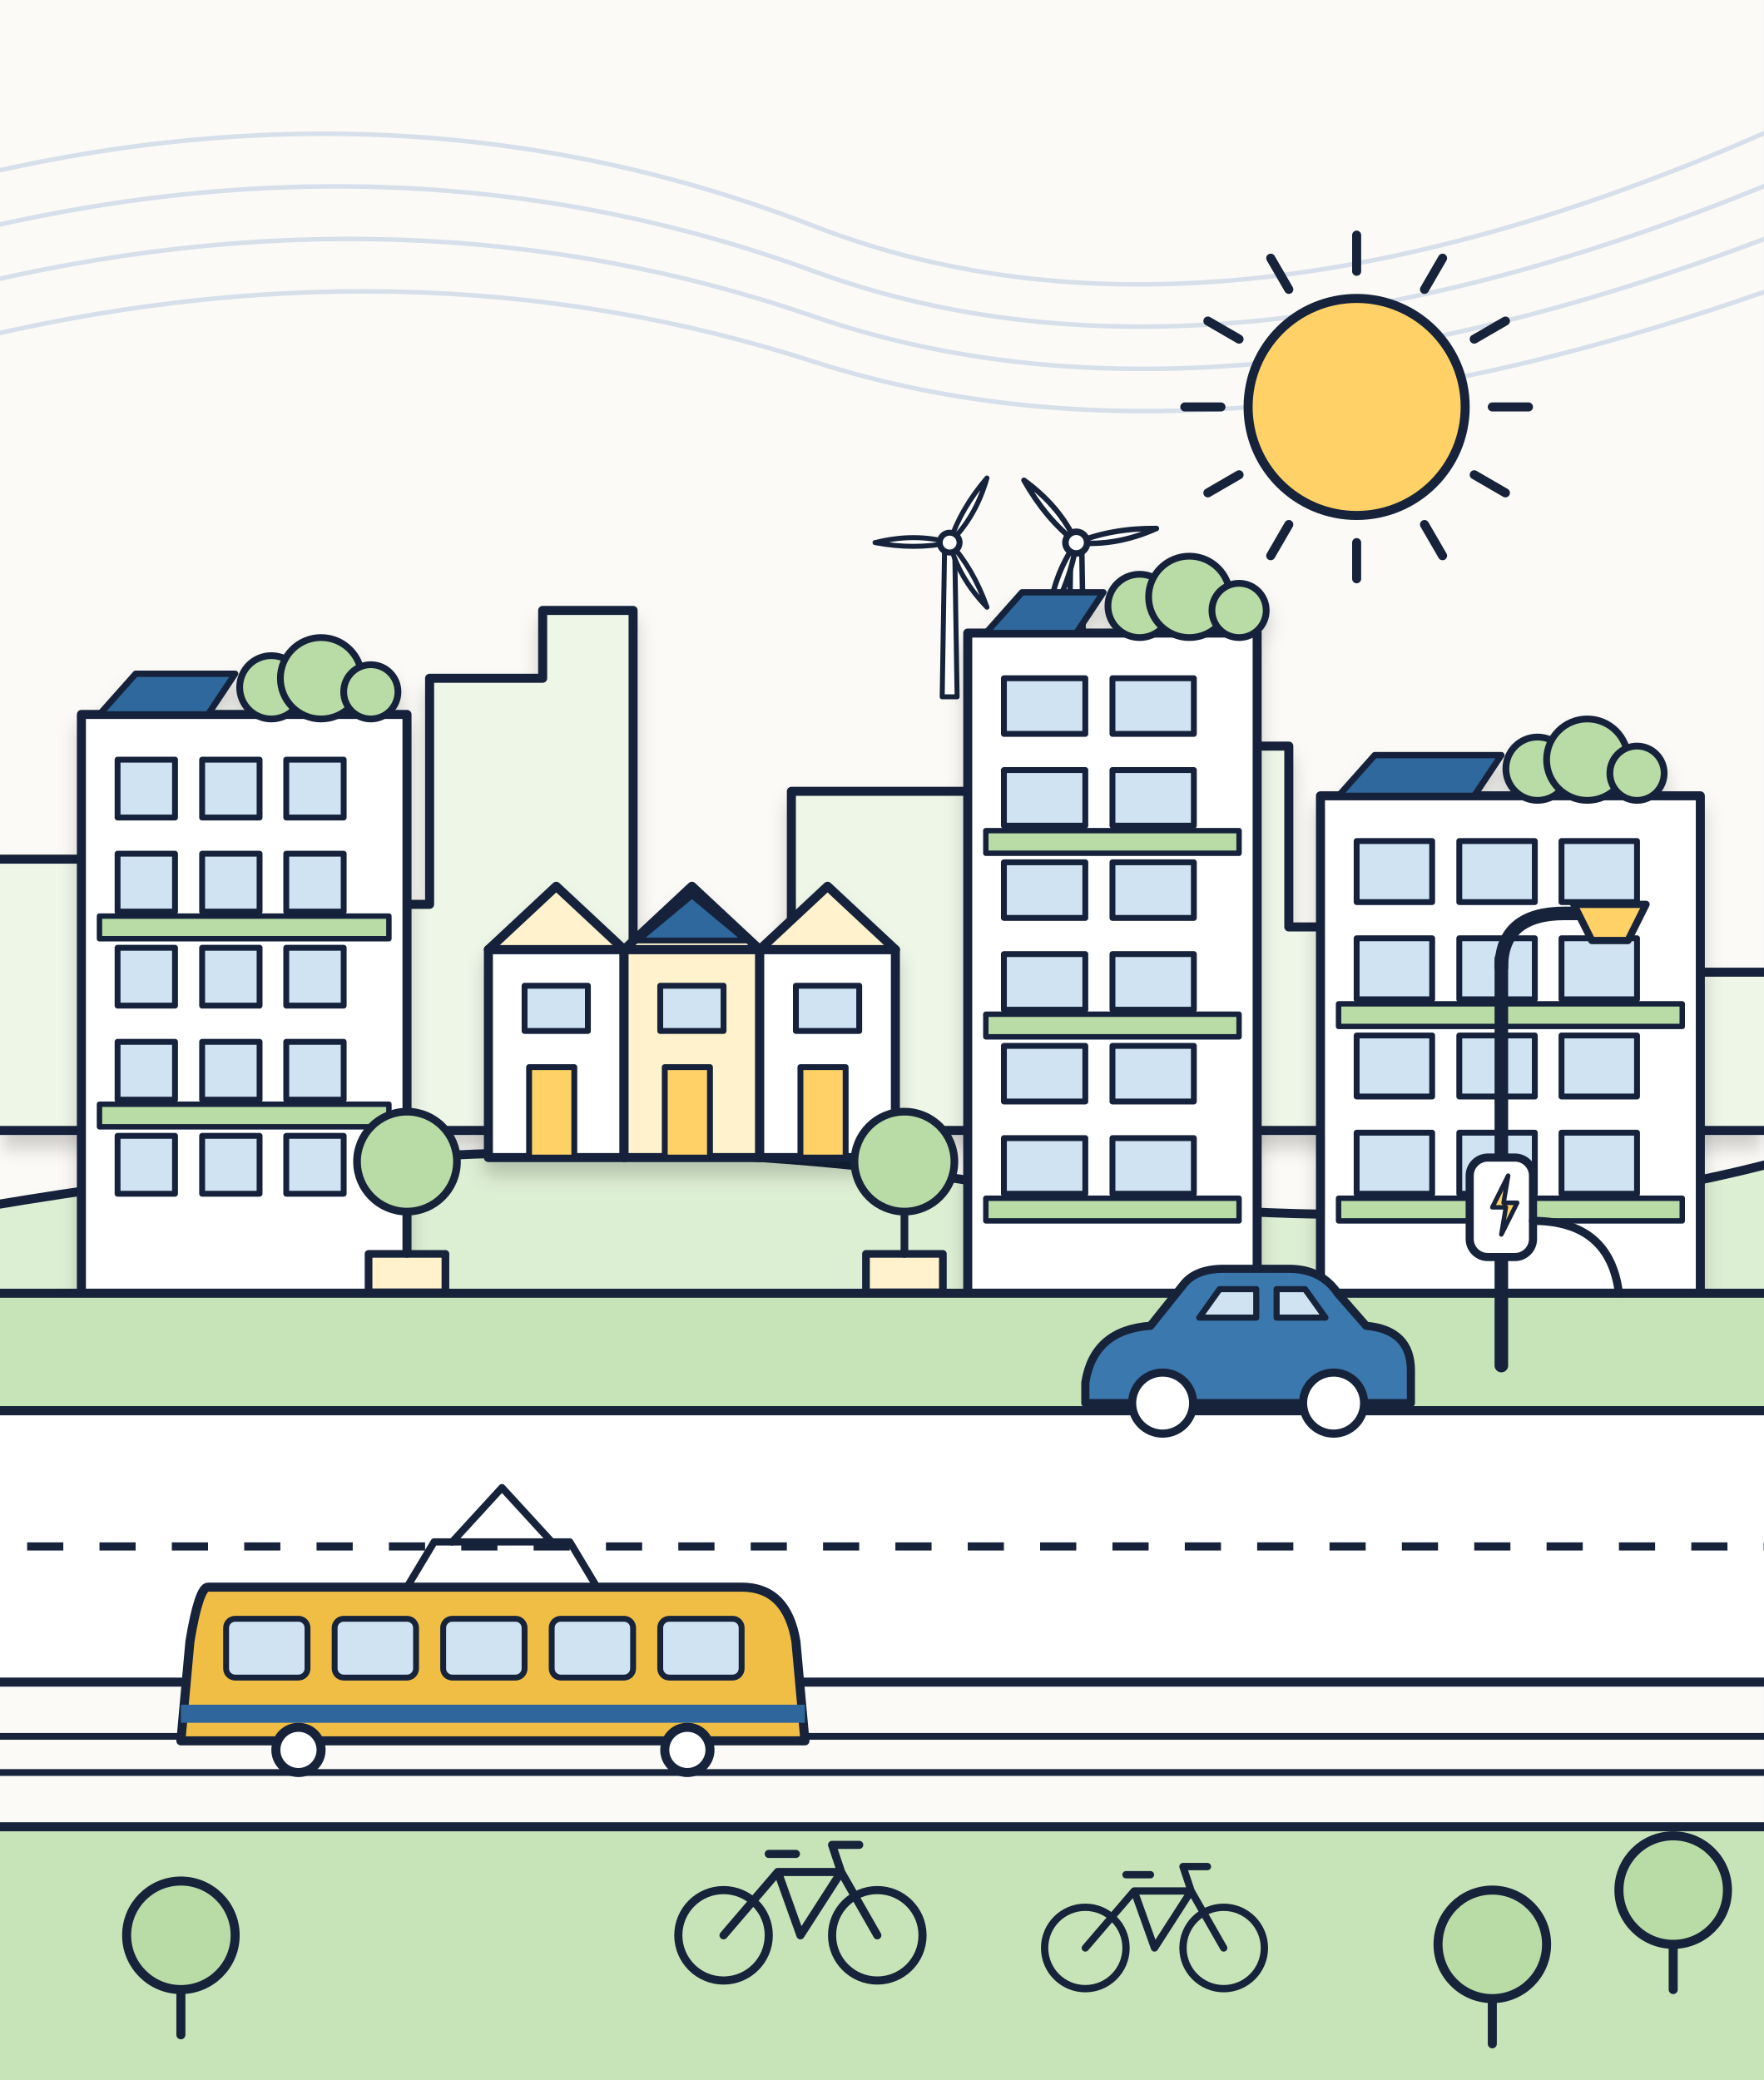
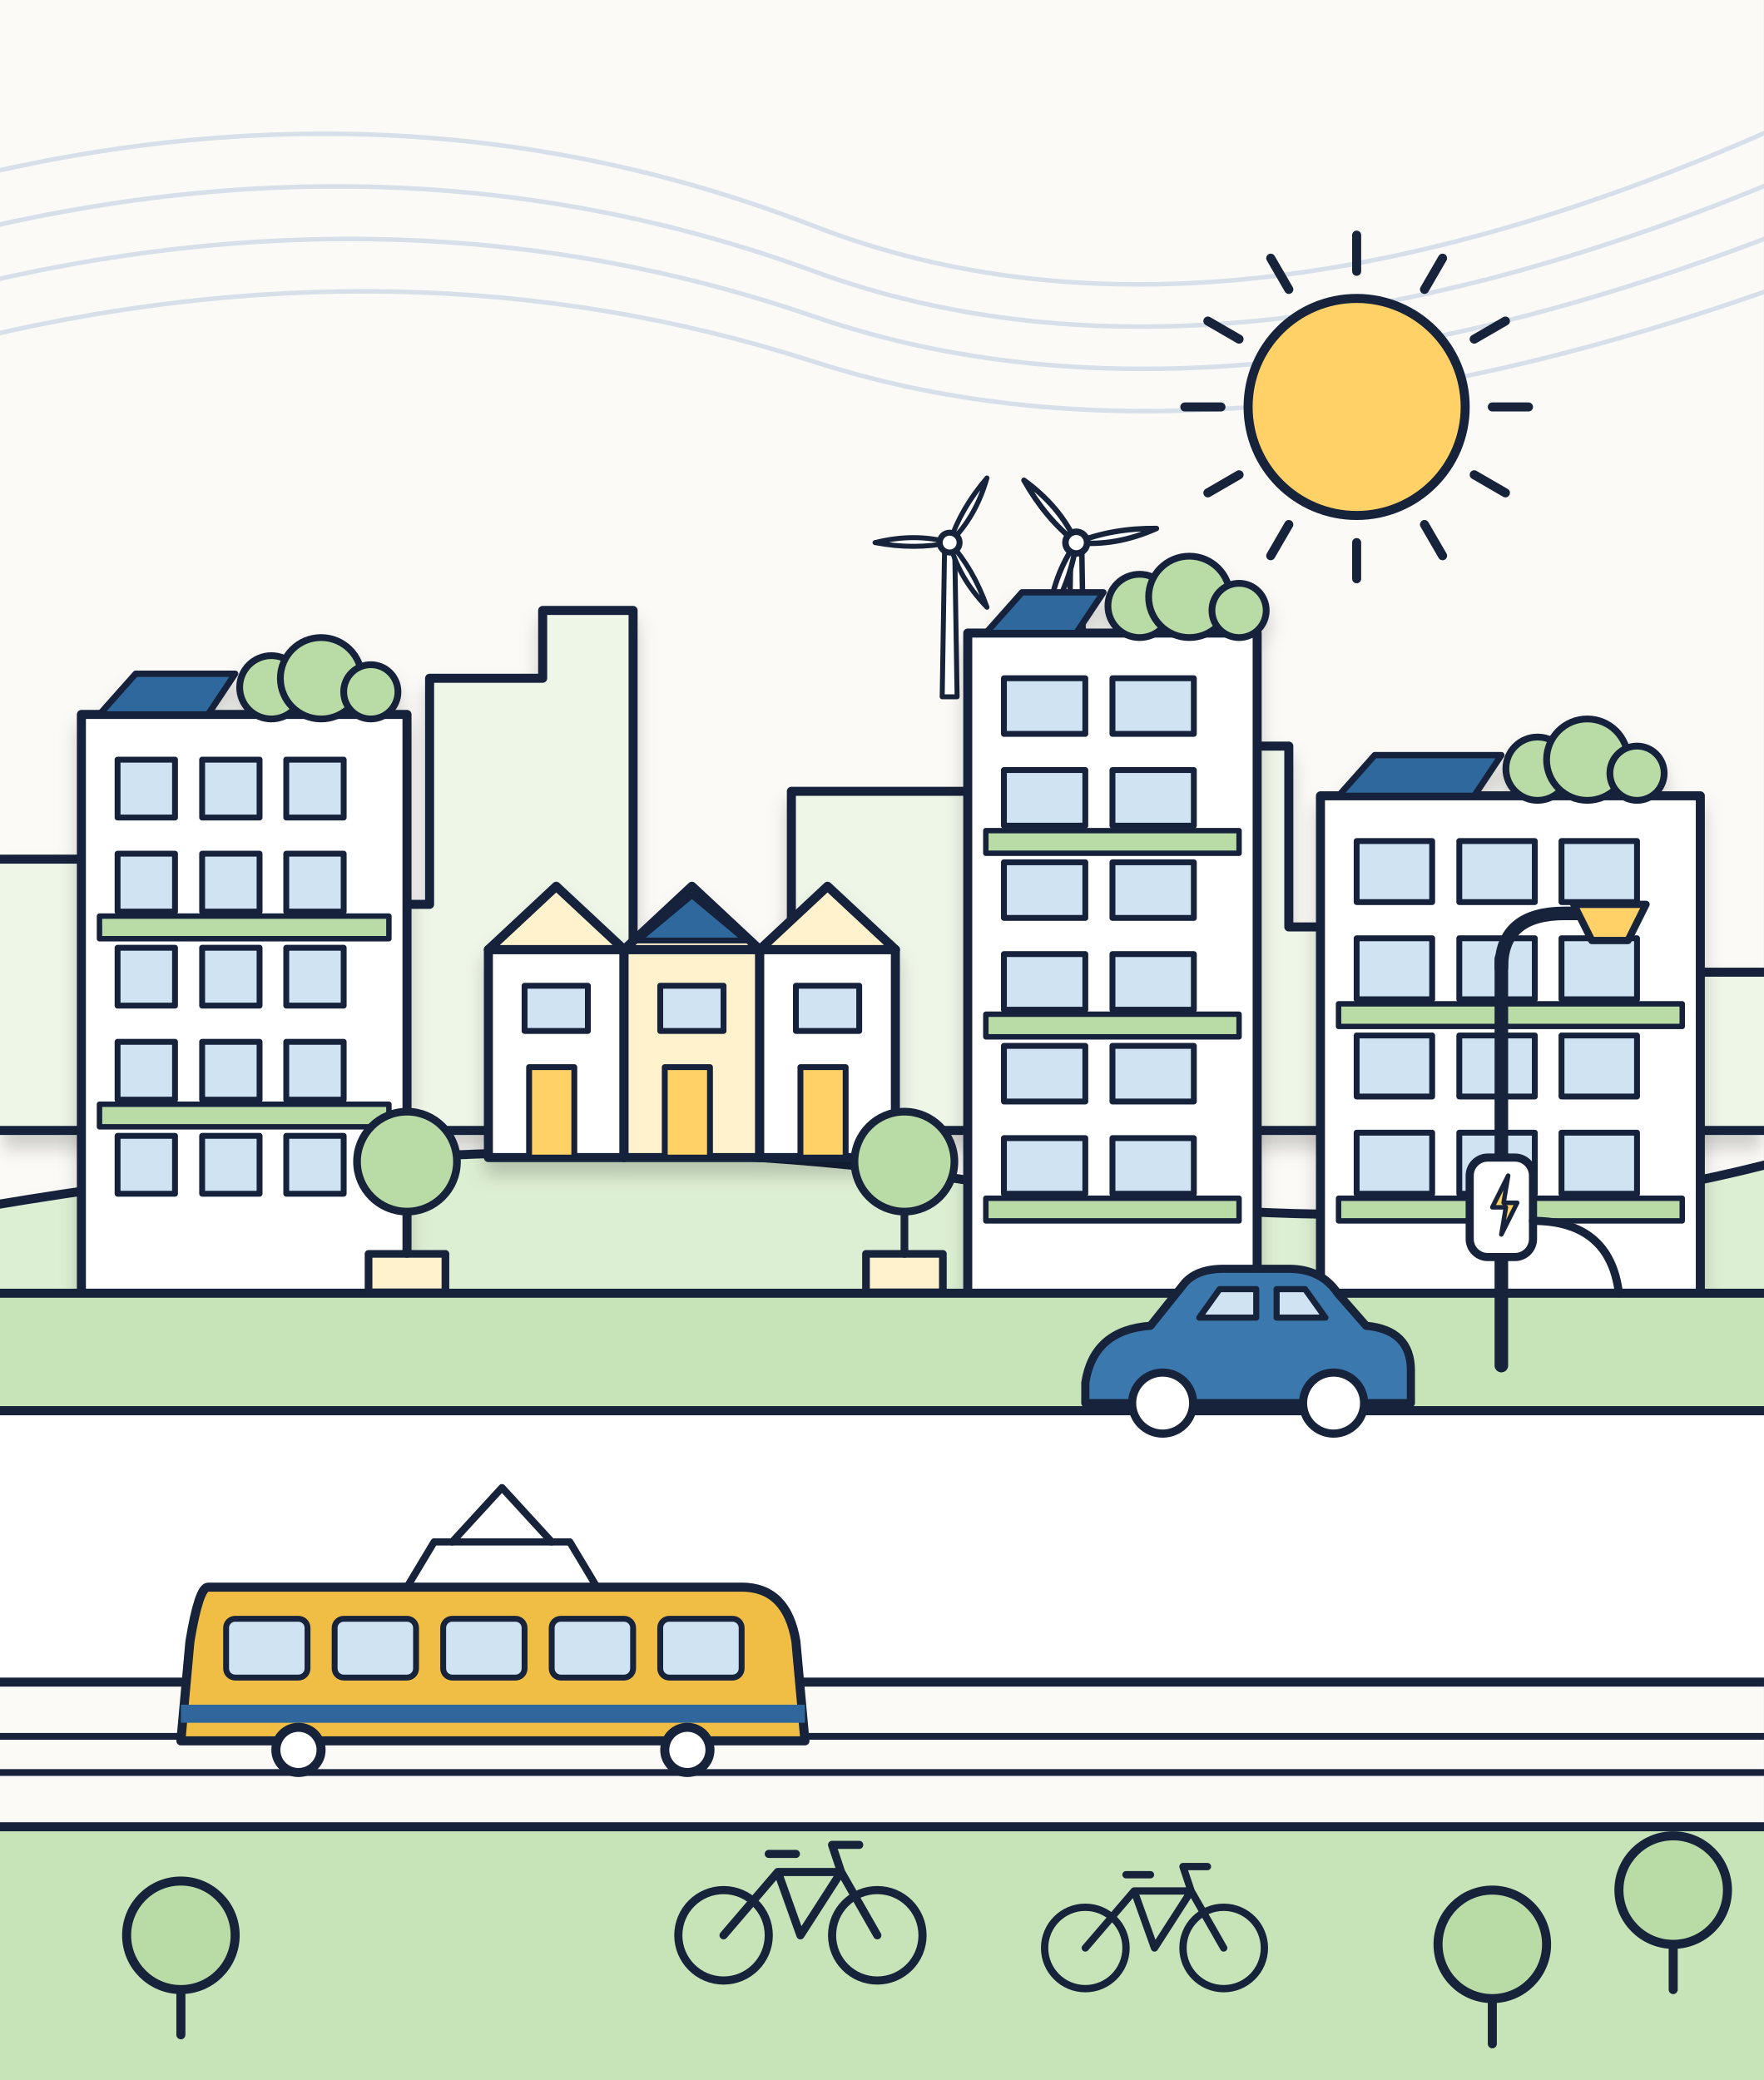
<svg xmlns="http://www.w3.org/2000/svg" viewBox="0 0 390 460" width="390" height="460" role="img" aria-label="City scene">
  <defs>
    <filter id="sh2" x="-10%" y="-10%" width="120%" height="130%">
      <feDropShadow dx="0" dy="3" stdDeviation="2" flood-color="#000" flood-opacity=".18" />
    </filter>
  </defs>
  <rect width="390" height="460" fill="#FBFAF6" />
  <path d="M-10 40 Q 90 15 180 50 T 400 25" stroke="#D6DFEA" fill="none" stroke-width="1" />
  <path d="M-10 52 Q 90 27 180 60 T 400 37" stroke="#D6DFEA" fill="none" stroke-width="1" />
  <path d="M-10 64 Q 90 39 180 70 T 400 49" stroke="#D6DFEA" fill="none" stroke-width="1" />
  <path d="M-10 76 Q 90 51 180 80 T 400 61" stroke="#D6DFEA" fill="none" stroke-width="1" />
  <g transform="translate(300 90)">
    <circle r="24" fill="#FFD166" stroke="#16233A" stroke-width="2" stroke-linejoin="round" stroke-linecap="round" />
    <line x1="30.0" y1="0.0" x2="38.0" y2="0.0" stroke="#16233A" stroke-width="2" stroke-linejoin="round" stroke-linecap="round" />
    <line x1="26.0" y1="15.0" x2="32.9" y2="19.0" stroke="#16233A" stroke-width="2" stroke-linejoin="round" stroke-linecap="round" />
    <line x1="15.0" y1="26.0" x2="19.0" y2="32.9" stroke="#16233A" stroke-width="2" stroke-linejoin="round" stroke-linecap="round" />
    <line x1="0.0" y1="30.0" x2="0.0" y2="38.0" stroke="#16233A" stroke-width="2" stroke-linejoin="round" stroke-linecap="round" />
    <line x1="-15.0" y1="26.0" x2="-19.0" y2="32.9" stroke="#16233A" stroke-width="2" stroke-linejoin="round" stroke-linecap="round" />
    <line x1="-26.0" y1="15.0" x2="-32.9" y2="19.0" stroke="#16233A" stroke-width="2" stroke-linejoin="round" stroke-linecap="round" />
    <line x1="-30.0" y1="0.0" x2="-38.0" y2="0.0" stroke="#16233A" stroke-width="2" stroke-linejoin="round" stroke-linecap="round" />
    <line x1="-26.0" y1="-15.0" x2="-32.9" y2="-19.0" stroke="#16233A" stroke-width="2" stroke-linejoin="round" stroke-linecap="round" />
    <line x1="-15.0" y1="-26.0" x2="-19.0" y2="-32.9" stroke="#16233A" stroke-width="2" stroke-linejoin="round" stroke-linecap="round" />
    <line x1="-0.0" y1="-30.0" x2="-0.0" y2="-38.0" stroke="#16233A" stroke-width="2" stroke-linejoin="round" stroke-linecap="round" />
    <line x1="15.0" y1="-26.0" x2="19.0" y2="-32.9" stroke="#16233A" stroke-width="2" stroke-linejoin="round" stroke-linecap="round" />
    <line x1="26.0" y1="-15.0" x2="32.9" y2="-19.0" stroke="#16233A" stroke-width="2" stroke-linejoin="round" stroke-linecap="round" />
  </g>
  <path d="M-10 250 V190 H30 V160 H60 V200 H95 V150 H120 V135 H140 V210 H175 V175 H215 V200 H250 V165 H285 V205 H320 V180 H355 V215 H400 V250Z" fill="#EEF6E8" stroke="#16233A" stroke-width="2" stroke-linejoin="round" stroke-linecap="round" filter="url(#sh2)" />
  <g transform="translate(210 120) scale(0.55)">
    <g stroke="#16233A" stroke-width="2.4" stroke-linejoin="round" stroke-linecap="round">
      <path d="M-2 0 L-3 62 H3 L2 0Z" fill="#FFFFFF" stroke-width="2" />
      <path d="M0 0 Q4 -14 0 -30 Q-3 -14 0 0Z" transform="rotate(30)" fill="#FFFFFF" stroke-width="2" />
      <path d="M0 0 Q4 -14 0 -30 Q-3 -14 0 0Z" transform="rotate(150)" fill="#FFFFFF" stroke-width="2" />
      <path d="M0 0 Q4 -14 0 -30 Q-3 -14 0 0Z" transform="rotate(270)" fill="#FFFFFF" stroke-width="2" />
      <circle r="4" fill="#FFFFFF" />
    </g>
  </g>
  <g transform="translate(238 120) scale(0.6)">
    <g stroke="#16233A" stroke-width="2.4" stroke-linejoin="round" stroke-linecap="round">
      <path d="M-2 0 L-3 62 H3 L2 0Z" fill="#FFFFFF" stroke-width="2" />
      <path d="M0 0 Q4 -14 0 -30 Q-3 -14 0 0Z" transform="rotate(80)" fill="#FFFFFF" stroke-width="2" />
      <path d="M0 0 Q4 -14 0 -30 Q-3 -14 0 0Z" transform="rotate(200)" fill="#FFFFFF" stroke-width="2" />
      <path d="M0 0 Q4 -14 0 -30 Q-3 -14 0 0Z" transform="rotate(320)" fill="#FFFFFF" stroke-width="2" />
      <circle r="4" fill="#FFFFFF" />
    </g>
  </g>
  <path d="M-10 268 Q 120 245 220 262 Q 320 278 400 255 V300 H-10Z" fill="#DDEFD3" stroke="#16233A" stroke-width="2" stroke-linejoin="round" stroke-linecap="round" filter="url(#sh2)" />
  <g transform="translate(18 158)" filter="url(#sh2)">
    <g stroke="#16233A" stroke-width="2" stroke-linejoin="round" stroke-linecap="round">
      <rect x="0" y="0" width="72" height="128" fill="#FFFFFF" />
      <rect x="8.0" y="10.0" width="12.7" height="12.8" fill="#CFE3F3" stroke-width="1.3" />
      <rect x="26.7" y="10.0" width="12.7" height="12.8" fill="#CFE3F3" stroke-width="1.3" />
      <rect x="45.3" y="10.0" width="12.7" height="12.8" fill="#CFE3F3" stroke-width="1.3" />
      <rect x="8.0" y="30.8" width="12.7" height="12.8" fill="#CFE3F3" stroke-width="1.3" />
      <rect x="26.7" y="30.8" width="12.7" height="12.8" fill="#CFE3F3" stroke-width="1.3" />
      <rect x="45.3" y="30.8" width="12.7" height="12.8" fill="#CFE3F3" stroke-width="1.3" />
      <rect x="4" y="44.6" width="64" height="5" fill="#B9DCA6" stroke-width="1.2" />
      <rect x="8.0" y="51.6" width="12.7" height="12.8" fill="#CFE3F3" stroke-width="1.3" />
      <rect x="26.7" y="51.6" width="12.7" height="12.8" fill="#CFE3F3" stroke-width="1.3" />
      <rect x="45.3" y="51.6" width="12.7" height="12.8" fill="#CFE3F3" stroke-width="1.3" />
      <rect x="8.0" y="72.4" width="12.7" height="12.8" fill="#CFE3F3" stroke-width="1.3" />
      <rect x="26.7" y="72.4" width="12.7" height="12.8" fill="#CFE3F3" stroke-width="1.3" />
      <rect x="45.3" y="72.4" width="12.7" height="12.8" fill="#CFE3F3" stroke-width="1.3" />
      <rect x="4" y="86.2" width="64" height="5" fill="#B9DCA6" stroke-width="1.2" />
      <rect x="8.0" y="93.2" width="12.7" height="12.8" fill="#CFE3F3" stroke-width="1.3" />
      <rect x="26.7" y="93.2" width="12.7" height="12.8" fill="#CFE3F3" stroke-width="1.3" />
      <rect x="45.3" y="93.2" width="12.7" height="12.8" fill="#CFE3F3" stroke-width="1.3" />
      <path d="M4 0 L12 -9 H34.0 L28.0 0Z" fill="#2F679C" stroke-width="1.4" />
      <circle cx="42.0" cy="-6" r="7" fill="#B9DCA6" stroke-width="1.5" />
      <circle cx="53.0" cy="-8" r="9" fill="#B9DCA6" stroke-width="1.5" />
      <circle cx="64.0" cy="-5" r="6" fill="#B9DCA6" stroke-width="1.5" />
    </g>
  </g>
  <g transform="translate(108 196)" filter="url(#sh2)">
    <g stroke="#16233A" stroke-width="2" stroke-linejoin="round" stroke-linecap="round">
      <rect x="0" y="14" width="30" height="46" fill="#FFFFFF" />
      <path d="M0 14 L15 0 L30 14Z" fill="#FFF2CC" />
      <rect x="9" y="40" width="10" height="20" fill="#FFD166" stroke-width="1.3" />
      <rect x="8" y="22" width="14" height="10" fill="#CFE3F3" stroke-width="1.3" />
      <rect x="30" y="14" width="30" height="46" fill="#FFF2CC" />
      <path d="M30 14 L45 0 L60 14Z" fill="#FFF2CC" />
      <rect x="39" y="40" width="10" height="20" fill="#FFD166" stroke-width="1.3" />
      <rect x="38" y="22" width="14" height="10" fill="#CFE3F3" stroke-width="1.3" />
      <rect x="60" y="14" width="30" height="46" fill="#FFFFFF" />
      <path d="M60 14 L75 0 L90 14Z" fill="#FFF2CC" />
      <rect x="69" y="40" width="10" height="20" fill="#FFD166" stroke-width="1.3" />
      <rect x="68" y="22" width="14" height="10" fill="#CFE3F3" stroke-width="1.3" />
      <path d="M33 12 L45 2 L57 12Z" fill="#2F679C" stroke-width="1.3" />
    </g>
  </g>
  <g transform="translate(214 140)" filter="url(#sh2)">
    <g stroke="#16233A" stroke-width="2" stroke-linejoin="round" stroke-linecap="round">
      <rect x="0" y="0" width="64" height="146" fill="#FFFFFF" />
      <rect x="8.0" y="10.0" width="18.0" height="12.3" fill="#CFE3F3" stroke-width="1.3" />
      <rect x="32.0" y="10.0" width="18.0" height="12.3" fill="#CFE3F3" stroke-width="1.3" />
      <rect x="8.0" y="30.3" width="18.0" height="12.3" fill="#CFE3F3" stroke-width="1.3" />
      <rect x="32.0" y="30.3" width="18.0" height="12.3" fill="#CFE3F3" stroke-width="1.3" />
      <rect x="4" y="43.7" width="56" height="5" fill="#B9DCA6" stroke-width="1.2" />
      <rect x="8.0" y="50.7" width="18.0" height="12.3" fill="#CFE3F3" stroke-width="1.3" />
      <rect x="32.0" y="50.7" width="18.0" height="12.3" fill="#CFE3F3" stroke-width="1.3" />
      <rect x="8.0" y="71.0" width="18.0" height="12.3" fill="#CFE3F3" stroke-width="1.3" />
      <rect x="32.0" y="71.0" width="18.0" height="12.3" fill="#CFE3F3" stroke-width="1.3" />
      <rect x="4" y="84.3" width="56" height="5" fill="#B9DCA6" stroke-width="1.2" />
      <rect x="8.0" y="91.3" width="18.0" height="12.3" fill="#CFE3F3" stroke-width="1.3" />
      <rect x="32.0" y="91.3" width="18.0" height="12.3" fill="#CFE3F3" stroke-width="1.3" />
      <rect x="8.0" y="111.7" width="18.0" height="12.3" fill="#CFE3F3" stroke-width="1.3" />
      <rect x="32.0" y="111.7" width="18.0" height="12.3" fill="#CFE3F3" stroke-width="1.3" />
      <rect x="4" y="125.0" width="56" height="5" fill="#B9DCA6" stroke-width="1.2" />
      <path d="M4 0 L12 -9 H30.0 L24.0 0Z" fill="#2F679C" stroke-width="1.4" />
      <circle cx="38.0" cy="-6" r="7" fill="#B9DCA6" stroke-width="1.5" />
      <circle cx="49.0" cy="-8" r="9" fill="#B9DCA6" stroke-width="1.5" />
      <circle cx="60.0" cy="-5" r="6" fill="#B9DCA6" stroke-width="1.5" />
    </g>
  </g>
  <g transform="translate(292 176)" filter="url(#sh2)">
    <g stroke="#16233A" stroke-width="2" stroke-linejoin="round" stroke-linecap="round">
      <rect x="0" y="0" width="84" height="110" fill="#FFFFFF" />
      <rect x="8.0" y="10.0" width="16.7" height="13.5" fill="#CFE3F3" stroke-width="1.3" />
      <rect x="30.7" y="10.0" width="16.7" height="13.5" fill="#CFE3F3" stroke-width="1.3" />
      <rect x="53.3" y="10.0" width="16.7" height="13.5" fill="#CFE3F3" stroke-width="1.3" />
      <rect x="8.0" y="31.5" width="16.7" height="13.5" fill="#CFE3F3" stroke-width="1.3" />
      <rect x="30.7" y="31.5" width="16.7" height="13.5" fill="#CFE3F3" stroke-width="1.3" />
      <rect x="53.3" y="31.5" width="16.7" height="13.5" fill="#CFE3F3" stroke-width="1.3" />
      <rect x="4" y="46.0" width="76" height="5" fill="#B9DCA6" stroke-width="1.2" />
      <rect x="8.0" y="53.0" width="16.7" height="13.5" fill="#CFE3F3" stroke-width="1.3" />
      <rect x="30.7" y="53.0" width="16.7" height="13.5" fill="#CFE3F3" stroke-width="1.3" />
      <rect x="53.3" y="53.0" width="16.7" height="13.5" fill="#CFE3F3" stroke-width="1.3" />
      <rect x="8.0" y="74.5" width="16.7" height="13.5" fill="#CFE3F3" stroke-width="1.3" />
      <rect x="30.7" y="74.5" width="16.7" height="13.5" fill="#CFE3F3" stroke-width="1.3" />
      <rect x="53.3" y="74.5" width="16.7" height="13.5" fill="#CFE3F3" stroke-width="1.3" />
      <rect x="4" y="89.0" width="76" height="5" fill="#B9DCA6" stroke-width="1.2" />
      <path d="M4 0 L12 -9 H40.0 L34.0 0Z" fill="#2F679C" stroke-width="1.4" />
      <circle cx="48.0" cy="-6" r="7" fill="#B9DCA6" stroke-width="1.5" />
      <circle cx="59.0" cy="-8" r="9" fill="#B9DCA6" stroke-width="1.5" />
      <circle cx="70.0" cy="-5" r="6" fill="#B9DCA6" stroke-width="1.5" />
    </g>
  </g>
  <rect x="-10" y="286" width="410" height="26" fill="#C7E4B8" stroke="#16233A" stroke-width="2" stroke-linejoin="round" stroke-linecap="round" />
  <rect x="-10" y="312" width="410" height="60" fill="#FFFFFF" stroke="#16233A" stroke-width="2" stroke-linejoin="round" stroke-linecap="round" />
-   <path d="M-10 342 H400" stroke="#16233A" stroke-width="1.8" stroke-dasharray="8 8" />
  <path d="M-10 384 H400 M-10 392 H400" stroke="#16233A" stroke-width="1.5" />
  <rect x="-10" y="372" width="410" height="40" fill="none" />
  <g transform="translate(40 351)">
    <g stroke="#16233A" stroke-width="2" stroke-linejoin="round" stroke-linecap="round">
      <path d="M6 0 H124 Q134 0 136 12 L138 34 H0 L2 12 Q4 0 6 0Z" fill="#F0BE45" />
      <path d="M50 0 L56 -10 H86 L92 0" fill="none" stroke-width="1.6" />
      <path d="M60 -10 L71 -22 M71 -22 L82 -10" fill="none" stroke-width="1.6" />
      <rect x="10" y="7" width="18" height="13" rx="2" fill="#CFE3F3" stroke-width="1.3" />
      <rect x="34" y="7" width="18" height="13" rx="2" fill="#CFE3F3" stroke-width="1.3" />
      <rect x="58" y="7" width="18" height="13" rx="2" fill="#CFE3F3" stroke-width="1.3" />
      <rect x="82" y="7" width="18" height="13" rx="2" fill="#CFE3F3" stroke-width="1.3" />
      <rect x="106" y="7" width="18" height="13" rx="2" fill="#CFE3F3" stroke-width="1.3" />
      <rect x="0" y="26" width="138" height="4" fill="#2F679C" stroke="none" />
      <circle cx="26" cy="36" r="5" fill="#FFFFFF" />
      <circle cx="112" cy="36" r="5" fill="#FFFFFF" />
    </g>
  </g>
  <rect x="-10" y="404" width="410" height="60" fill="#C7E4B8" stroke="#16233A" stroke-width="2" stroke-linejoin="round" stroke-linecap="round" />
  <g transform="translate(332 212)">
    <g stroke="#16233A" stroke-width="2" stroke-linejoin="round" stroke-linecap="round">
      <path d="M0 0 V90" stroke-width="3" />
      <path d="M0 2 Q0 -10 14 -10 H22" fill="none" stroke-width="3" />
      <path d="M16 -12 H32 L28 -4 H20Z" fill="#FFD166" stroke-width="1.6" />
      <rect x="-7" y="44" width="14" height="22" rx="4" fill="#FFFFFF" stroke-width="1.8" />
      <path d="M1.5 48 L-2 55 H1 L0 61 L3.5 54 H0.5Z" fill="#FFD166" stroke-width="1" />
      <path d="M7 58 Q24 58 26 74" fill="none" stroke-width="1.8" />
    </g>
  </g>
  <g transform="translate(240 286) scale(.9)">
    <g stroke="#16233A" stroke-width="2" stroke-linejoin="round" stroke-linecap="round">
      <path d="M0 22 Q2 9 16 8 L24 -2 Q27 -6 34 -6 H50 Q58 -6 62 0 L69 8 Q80 9 80 19 V27 H0Z" fill="#3B78AE" />
      <path d="M28 6 L33 -1 H42 V6Z M47 6 V-1 H54 L59 6Z" fill="#CFE3F3" stroke-width="1.5" />
      <circle cx="19" cy="27" r="7.5" fill="#FFFFFF" />
      <circle cx="61" cy="27" r="7.5" fill="#FFFFFF" />
    </g>
  </g>
  <g transform="translate(90 262) scale(.85)">
    <g stroke="#16233A" stroke-width="2" stroke-linejoin="round" stroke-linecap="round">
      <rect x="-10" y="18" width="20" height="10" fill="#FFF2CC" />
      <line x1="0" y1="0" x2="0" y2="18" />
      <circle cy="-6" r="13" fill="#B9DCA6" />
    </g>
  </g>
  <g transform="translate(200 262) scale(.85)">
    <g stroke="#16233A" stroke-width="2" stroke-linejoin="round" stroke-linecap="round">
      <rect x="-10" y="18" width="20" height="10" fill="#FFF2CC" />
      <line x1="0" y1="0" x2="0" y2="18" />
      <circle cy="-6" r="13" fill="#B9DCA6" />
    </g>
  </g>
  <g transform="translate(160 416)">
    <g stroke="#16233A" stroke-width="1.8" stroke-linejoin="round" stroke-linecap="round" fill="none">
      <circle cx="0" cy="12" r="10" />
      <circle cx="34" cy="12" r="10" />
      <path d="M0 12 L12 -2 H26 L34 12 M12 -2 L17 12 L26 -2 M10 -6 H16 M26 -2 L24 -8 H30" />
    </g>
  </g>
  <g transform="translate(240 420) scale(.9)">
    <g stroke="#16233A" stroke-width="1.8" stroke-linejoin="round" stroke-linecap="round" fill="none">
      <circle cx="0" cy="12" r="10" />
      <circle cx="34" cy="12" r="10" />
      <path d="M0 12 L12 -2 H26 L34 12 M12 -2 L17 12 L26 -2 M10 -6 H16 M26 -2 L24 -8 H30" />
    </g>
  </g>
  <g transform="translate(40 428)">
    <g stroke="#16233A" stroke-width="2" stroke-linejoin="round" stroke-linecap="round">
      <line x1="0" y1="0" x2="0" y2="22" stroke="#16233A" />
      <circle r="12" fill="#B9DCA6" />
    </g>
  </g>
  <g transform="translate(330 430)">
    <g stroke="#16233A" stroke-width="2" stroke-linejoin="round" stroke-linecap="round">
      <line x1="0" y1="0" x2="0" y2="22" stroke="#16233A" />
      <circle r="12" fill="#B9DCA6" />
    </g>
  </g>
  <g transform="translate(370 418)">
    <g stroke="#16233A" stroke-width="2" stroke-linejoin="round" stroke-linecap="round">
      <line x1="0" y1="0" x2="0" y2="22" stroke="#16233A" />
      <circle r="12" fill="#B9DCA6" />
    </g>
  </g>
</svg>
